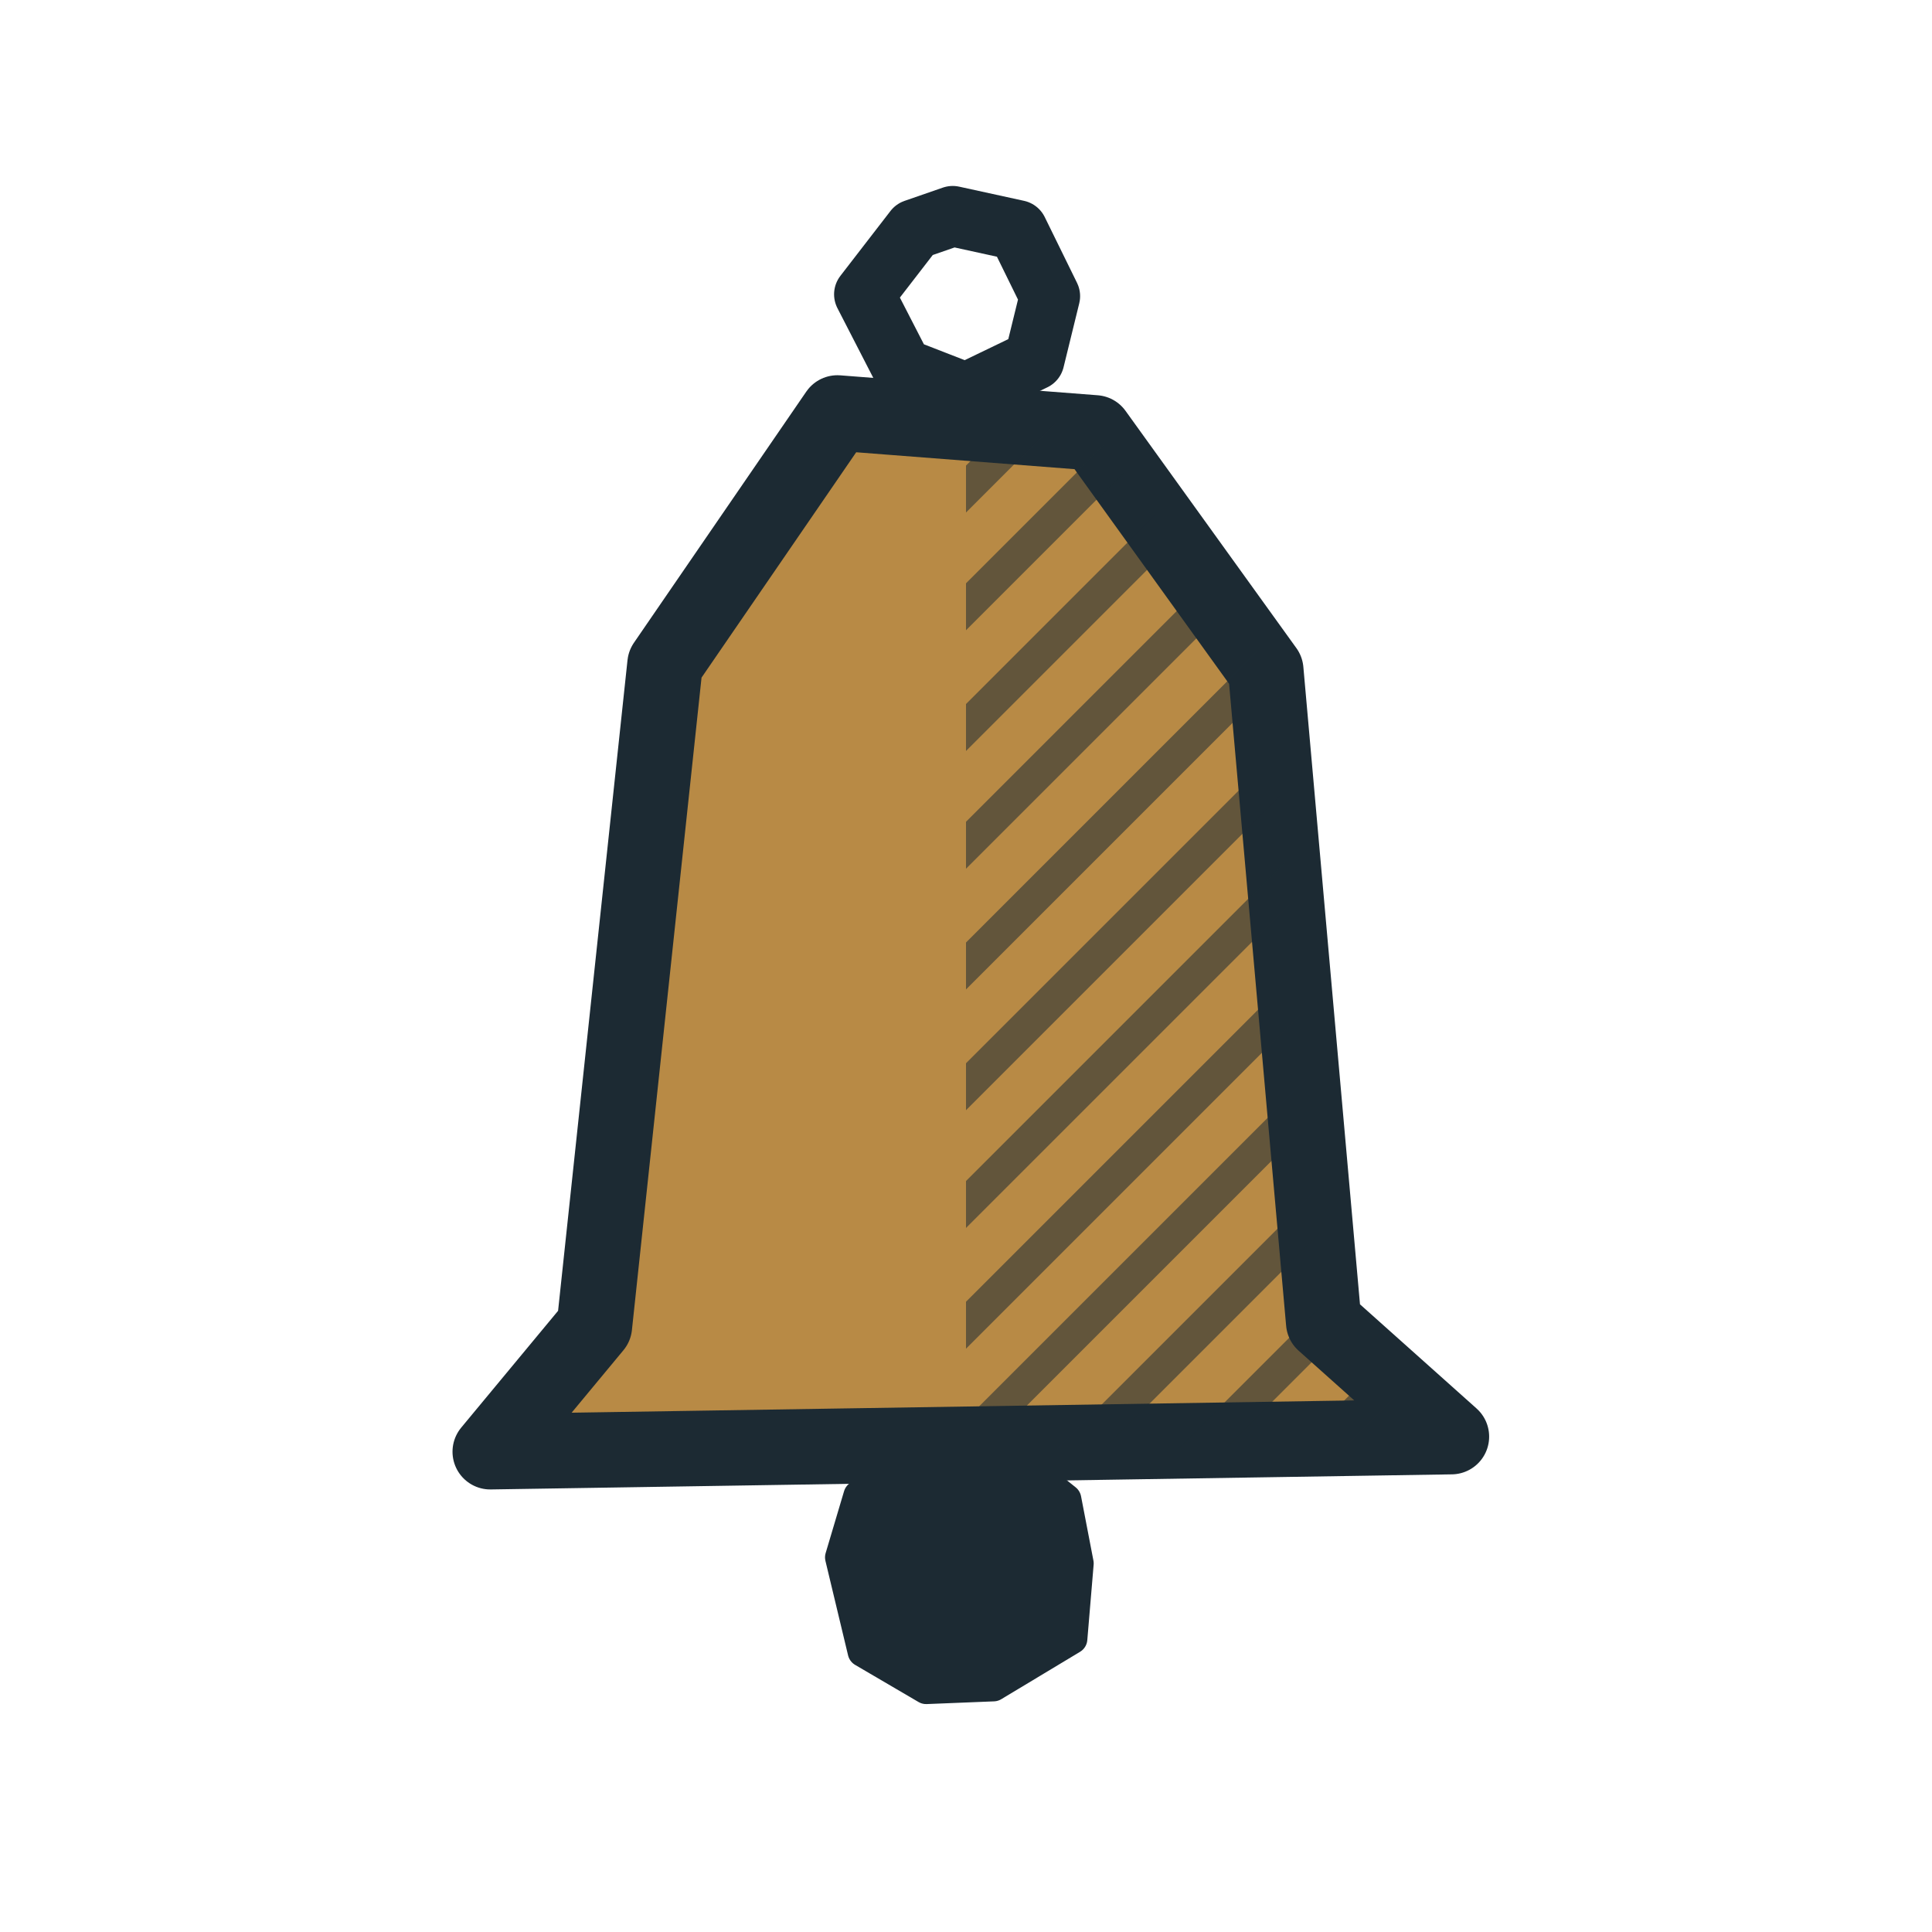
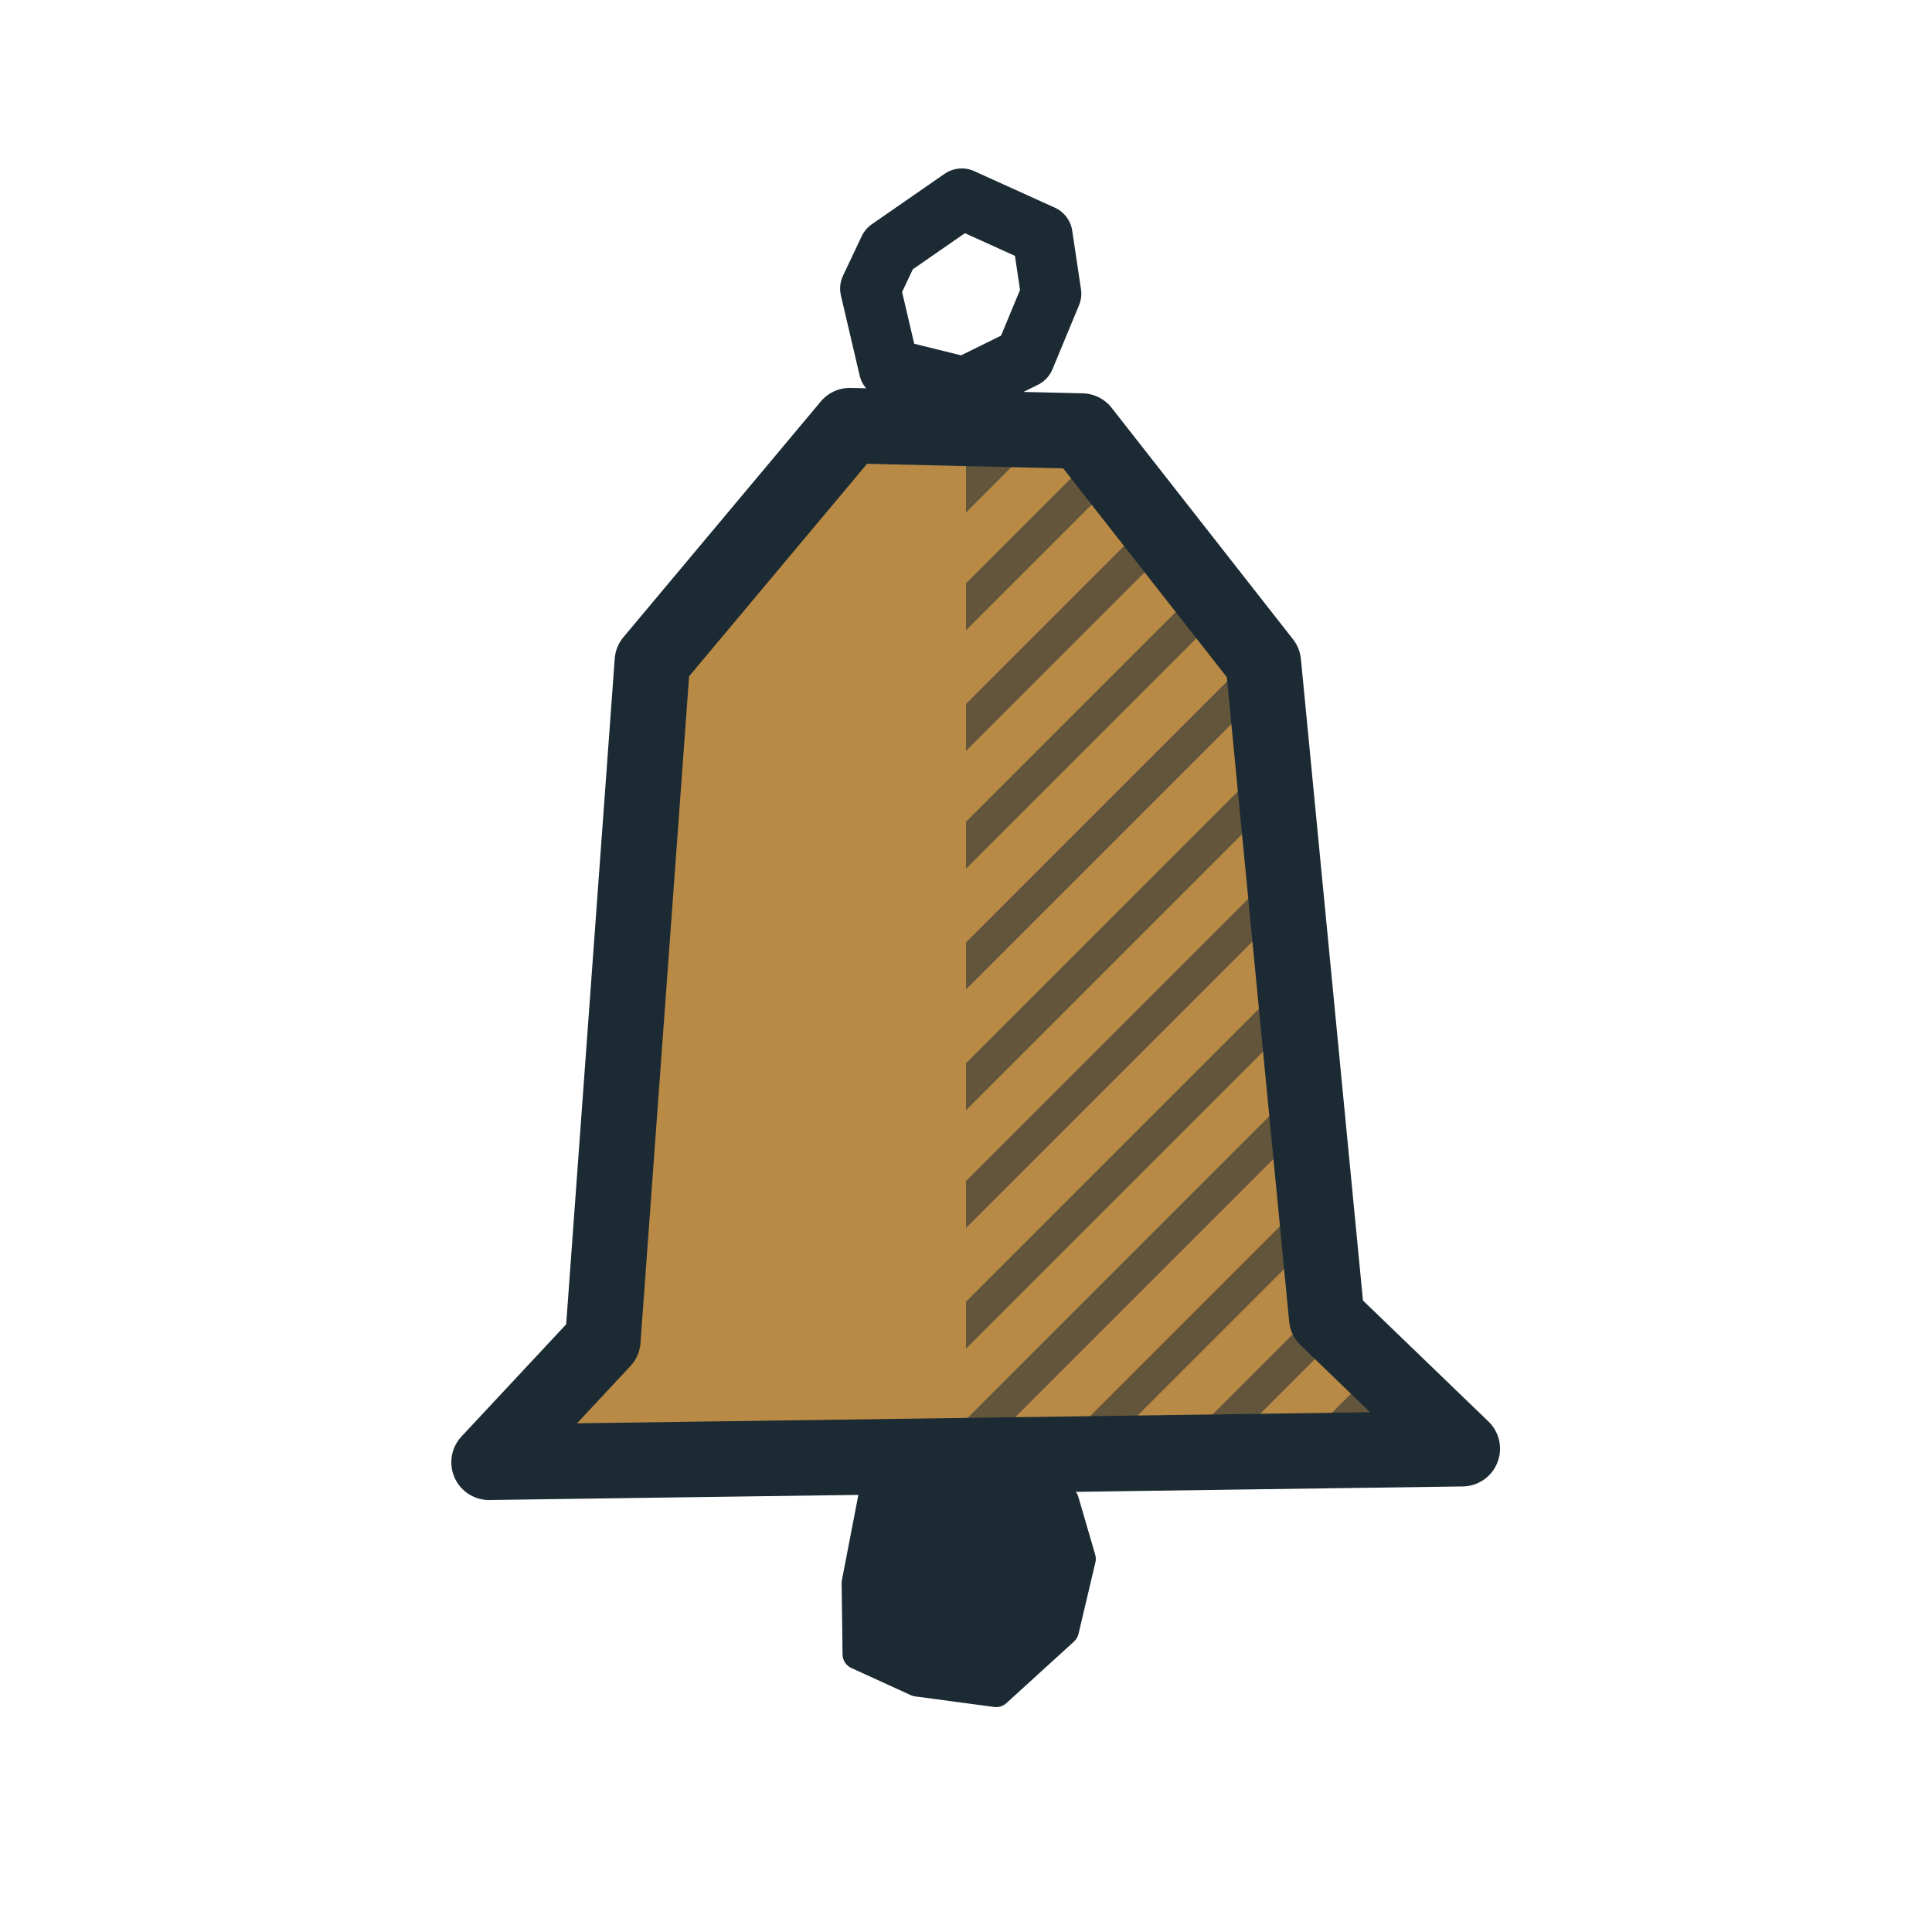
<svg xmlns="http://www.w3.org/2000/svg" width="96" height="96" viewBox="0 0 64 64">
-   <path d="M 19.69 43.93 L 22.03 22.00 L 27.74 13.68 L 36.27 14.34 L 41.93 22.20 L 43.85 43.81 L 48.08 47.59 L 16.24 48.09 Z" fill="#b88a45" stroke="#1c2a33" stroke-width="2.5" stroke-linejoin="round" stroke-linecap="round" />
-   <clipPath id="c15">
+   <path d="M 19.97 44.40 L 21.61 21.91 L 28.15 14.10 L 35.84 14.28 L 41.85 21.95 L 43.95 43.66 L 48.44 47.99 L 16.20 48.44 Z" fill="#b88a45" stroke="#1c2a33" stroke-width="2.5" stroke-linejoin="round" stroke-linecap="round" />
+   <clipPath id="c16">
    <path d="M 32.00 14.00 L 36.00 14.00 L 42.00 22.00 L 44.00 44.00 L 48.00 48.00 L 32.00 48.00 Z" />
  </clipPath>
-   <g clip-path="url(#c15)">
+   <g clip-path="url(#c16)">
    <line x1="-69.8" y1="15.0" x2="15.0" y2="-69.8" stroke="#1c2a33" stroke-width="1.1" opacity="0.55" />
    <line x1="-67.8" y1="17.0" x2="17.0" y2="-67.8" stroke="#1c2a33" stroke-width="1.1" opacity="0.55" />
    <line x1="-65.9" y1="19.0" x2="19.0" y2="-65.9" stroke="#1c2a33" stroke-width="1.1" opacity="0.55" />
    <line x1="-63.9" y1="21.0" x2="21.0" y2="-63.9" stroke="#1c2a33" stroke-width="1.1" opacity="0.55" />
    <line x1="-61.9" y1="22.9" x2="22.9" y2="-61.9" stroke="#1c2a33" stroke-width="1.1" opacity="0.55" />
    <line x1="-59.9" y1="24.9" x2="24.9" y2="-59.9" stroke="#1c2a33" stroke-width="1.1" opacity="0.55" />
    <line x1="-57.9" y1="26.9" x2="26.9" y2="-57.9" stroke="#1c2a33" stroke-width="1.1" opacity="0.55" />
    <line x1="-56.0" y1="28.9" x2="28.9" y2="-56.0" stroke="#1c2a33" stroke-width="1.1" opacity="0.55" />
    <line x1="-54.0" y1="30.9" x2="30.9" y2="-54.0" stroke="#1c2a33" stroke-width="1.1" opacity="0.55" />
    <line x1="-52.0" y1="32.8" x2="32.8" y2="-52.0" stroke="#1c2a33" stroke-width="1.1" opacity="0.55" />
    <line x1="-50.0" y1="34.8" x2="34.8" y2="-50.0" stroke="#1c2a33" stroke-width="1.1" opacity="0.55" />
    <line x1="-48.0" y1="36.8" x2="36.8" y2="-48.0" stroke="#1c2a33" stroke-width="1.1" opacity="0.55" />
    <line x1="-46.1" y1="38.8" x2="38.8" y2="-46.1" stroke="#1c2a33" stroke-width="1.1" opacity="0.55" />
    <line x1="-44.1" y1="40.8" x2="40.8" y2="-44.1" stroke="#1c2a33" stroke-width="1.1" opacity="0.55" />
    <line x1="-42.1" y1="42.7" x2="42.7" y2="-42.1" stroke="#1c2a33" stroke-width="1.1" opacity="0.55" />
    <line x1="-40.1" y1="44.7" x2="44.7" y2="-40.1" stroke="#1c2a33" stroke-width="1.1" opacity="0.55" />
    <line x1="-38.1" y1="46.7" x2="46.7" y2="-38.1" stroke="#1c2a33" stroke-width="1.1" opacity="0.55" />
    <line x1="-36.2" y1="48.7" x2="48.7" y2="-36.2" stroke="#1c2a33" stroke-width="1.1" opacity="0.55" />
    <line x1="-34.2" y1="50.7" x2="50.7" y2="-34.2" stroke="#1c2a33" stroke-width="1.1" opacity="0.55" />
    <line x1="-32.2" y1="52.6" x2="52.6" y2="-32.2" stroke="#1c2a33" stroke-width="1.1" opacity="0.55" />
    <line x1="-30.2" y1="54.6" x2="54.6" y2="-30.2" stroke="#1c2a33" stroke-width="1.1" opacity="0.55" />
    <line x1="-28.2" y1="56.6" x2="56.6" y2="-28.2" stroke="#1c2a33" stroke-width="1.1" opacity="0.55" />
    <line x1="-26.3" y1="58.6" x2="58.6" y2="-26.3" stroke="#1c2a33" stroke-width="1.1" opacity="0.55" />
    <line x1="-24.3" y1="60.6" x2="60.6" y2="-24.3" stroke="#1c2a33" stroke-width="1.1" opacity="0.55" />
    <line x1="-22.3" y1="62.5" x2="62.5" y2="-22.3" stroke="#1c2a33" stroke-width="1.1" opacity="0.55" />
    <line x1="-20.3" y1="64.5" x2="64.5" y2="-20.3" stroke="#1c2a33" stroke-width="1.1" opacity="0.55" />
    <line x1="-18.3" y1="66.5" x2="66.5" y2="-18.3" stroke="#1c2a33" stroke-width="1.1" opacity="0.55" />
    <line x1="-16.4" y1="68.5" x2="68.5" y2="-16.4" stroke="#1c2a33" stroke-width="1.1" opacity="0.55" />
    <line x1="-14.4" y1="70.5" x2="70.5" y2="-14.4" stroke="#1c2a33" stroke-width="1.1" opacity="0.55" />
    <line x1="-12.4" y1="72.4" x2="72.4" y2="-12.4" stroke="#1c2a33" stroke-width="1.1" opacity="0.55" />
    <line x1="-10.4" y1="74.4" x2="74.4" y2="-10.4" stroke="#1c2a33" stroke-width="1.1" opacity="0.55" />
    <line x1="-8.4" y1="76.4" x2="76.4" y2="-8.4" stroke="#1c2a33" stroke-width="1.1" opacity="0.55" />
    <line x1="-6.5" y1="78.4" x2="78.4" y2="-6.5" stroke="#1c2a33" stroke-width="1.1" opacity="0.55" />
    <line x1="-4.5" y1="80.4" x2="80.4" y2="-4.5" stroke="#1c2a33" stroke-width="1.1" opacity="0.55" />
    <line x1="-2.5" y1="82.3" x2="82.3" y2="-2.5" stroke="#1c2a33" stroke-width="1.1" opacity="0.55" />
    <line x1="-0.5" y1="84.3" x2="84.3" y2="-0.5" stroke="#1c2a33" stroke-width="1.1" opacity="0.55" />
    <line x1="1.5" y1="86.3" x2="86.3" y2="1.5" stroke="#1c2a33" stroke-width="1.1" opacity="0.55" />
    <line x1="3.4" y1="88.3" x2="88.3" y2="3.4" stroke="#1c2a33" stroke-width="1.1" opacity="0.55" />
    <line x1="5.4" y1="90.3" x2="90.3" y2="5.4" stroke="#1c2a33" stroke-width="1.1" opacity="0.55" />
    <line x1="7.4" y1="92.2" x2="92.2" y2="7.4" stroke="#1c2a33" stroke-width="1.1" opacity="0.55" />
    <line x1="9.4" y1="94.2" x2="94.2" y2="9.4" stroke="#1c2a33" stroke-width="1.1" opacity="0.55" />
    <line x1="11.4" y1="96.2" x2="96.2" y2="11.4" stroke="#1c2a33" stroke-width="1.1" opacity="0.55" />
    <line x1="13.3" y1="98.2" x2="98.2" y2="13.3" stroke="#1c2a33" stroke-width="1.1" opacity="0.55" />
    <line x1="15.3" y1="100.2" x2="100.2" y2="15.3" stroke="#1c2a33" stroke-width="1.1" opacity="0.55" />
    <line x1="17.3" y1="102.1" x2="102.1" y2="17.3" stroke="#1c2a33" stroke-width="1.1" opacity="0.55" />
    <line x1="19.3" y1="104.1" x2="104.1" y2="19.3" stroke="#1c2a33" stroke-width="1.1" opacity="0.55" />
    <line x1="21.3" y1="106.1" x2="106.1" y2="21.3" stroke="#1c2a33" stroke-width="1.1" opacity="0.55" />
    <line x1="23.2" y1="108.1" x2="108.1" y2="23.2" stroke="#1c2a33" stroke-width="1.1" opacity="0.55" />
    <line x1="25.2" y1="110.1" x2="110.1" y2="25.2" stroke="#1c2a33" stroke-width="1.1" opacity="0.55" />
    <line x1="27.2" y1="112.0" x2="112.0" y2="27.2" stroke="#1c2a33" stroke-width="1.1" opacity="0.55" />
    <line x1="29.2" y1="114.0" x2="114.0" y2="29.2" stroke="#1c2a33" stroke-width="1.1" opacity="0.55" />
    <line x1="31.2" y1="116.0" x2="116.0" y2="31.2" stroke="#1c2a33" stroke-width="1.1" opacity="0.55" />
    <line x1="33.1" y1="118.0" x2="118.0" y2="33.1" stroke="#1c2a33" stroke-width="1.1" opacity="0.55" />
    <line x1="35.1" y1="120.0" x2="120.0" y2="35.1" stroke="#1c2a33" stroke-width="1.1" opacity="0.55" />
    <line x1="37.1" y1="121.9" x2="121.9" y2="37.1" stroke="#1c2a33" stroke-width="1.1" opacity="0.55" />
    <line x1="39.1" y1="123.9" x2="123.9" y2="39.1" stroke="#1c2a33" stroke-width="1.1" opacity="0.55" />
    <line x1="41.1" y1="125.9" x2="125.9" y2="41.1" stroke="#1c2a33" stroke-width="1.1" opacity="0.55" />
    <line x1="43.0" y1="127.9" x2="127.9" y2="43.0" stroke="#1c2a33" stroke-width="1.1" opacity="0.55" />
    <line x1="45.0" y1="129.9" x2="129.9" y2="45.0" stroke="#1c2a33" stroke-width="1.1" opacity="0.55" />
    <line x1="47.0" y1="131.8" x2="131.8" y2="47.0" stroke="#1c2a33" stroke-width="1.1" opacity="0.55" />
    <line x1="49.0" y1="133.8" x2="133.8" y2="49.0" stroke="#1c2a33" stroke-width="1.1" opacity="0.55" />
  </g>
-   <path d="M 35.73 51.79 L 35.52 54.29 L 32.91 55.86 L 30.68 55.95 L 28.58 54.72 L 27.83 51.59 L 28.44 49.54 L 30.33 48.04 L 33.16 47.93 L 35.32 49.66 Z" fill="#1c2a33" stroke="#1c2a33" stroke-width="1.0" stroke-linejoin="round" stroke-linecap="round" />
-   <path d="M 34.78 9.81 L 34.26 11.93 L 32.00 13.02 L 29.89 12.20 L 28.63 9.75 L 30.29 7.60 L 31.56 7.16 L 33.71 7.63 Z" fill="none" stroke="#1c2a33" stroke-width="2.0" stroke-linejoin="round" stroke-linecap="round" />
+   <path d="M 35.80 51.64 L 35.24 54.01 L 33.00 56.05 L 30.38 55.70 L 28.41 54.80 L 28.38 52.44 L 28.99 49.28 L 31.01 48.23 L 33.65 48.54 L 35.24 49.72 Z" fill="#1c2a33" stroke="#1c2a33" stroke-width="1.0" stroke-linejoin="round" stroke-linecap="round" />
+   <path d="M 34.82 9.73 L 33.94 11.85 L 31.95 12.83 L 29.45 12.21 L 28.83 9.56 L 29.45 8.25 L 31.86 6.58 L 34.53 7.79 Z" fill="none" stroke="#1c2a33" stroke-width="2.0" stroke-linejoin="round" stroke-linecap="round" />
</svg>
